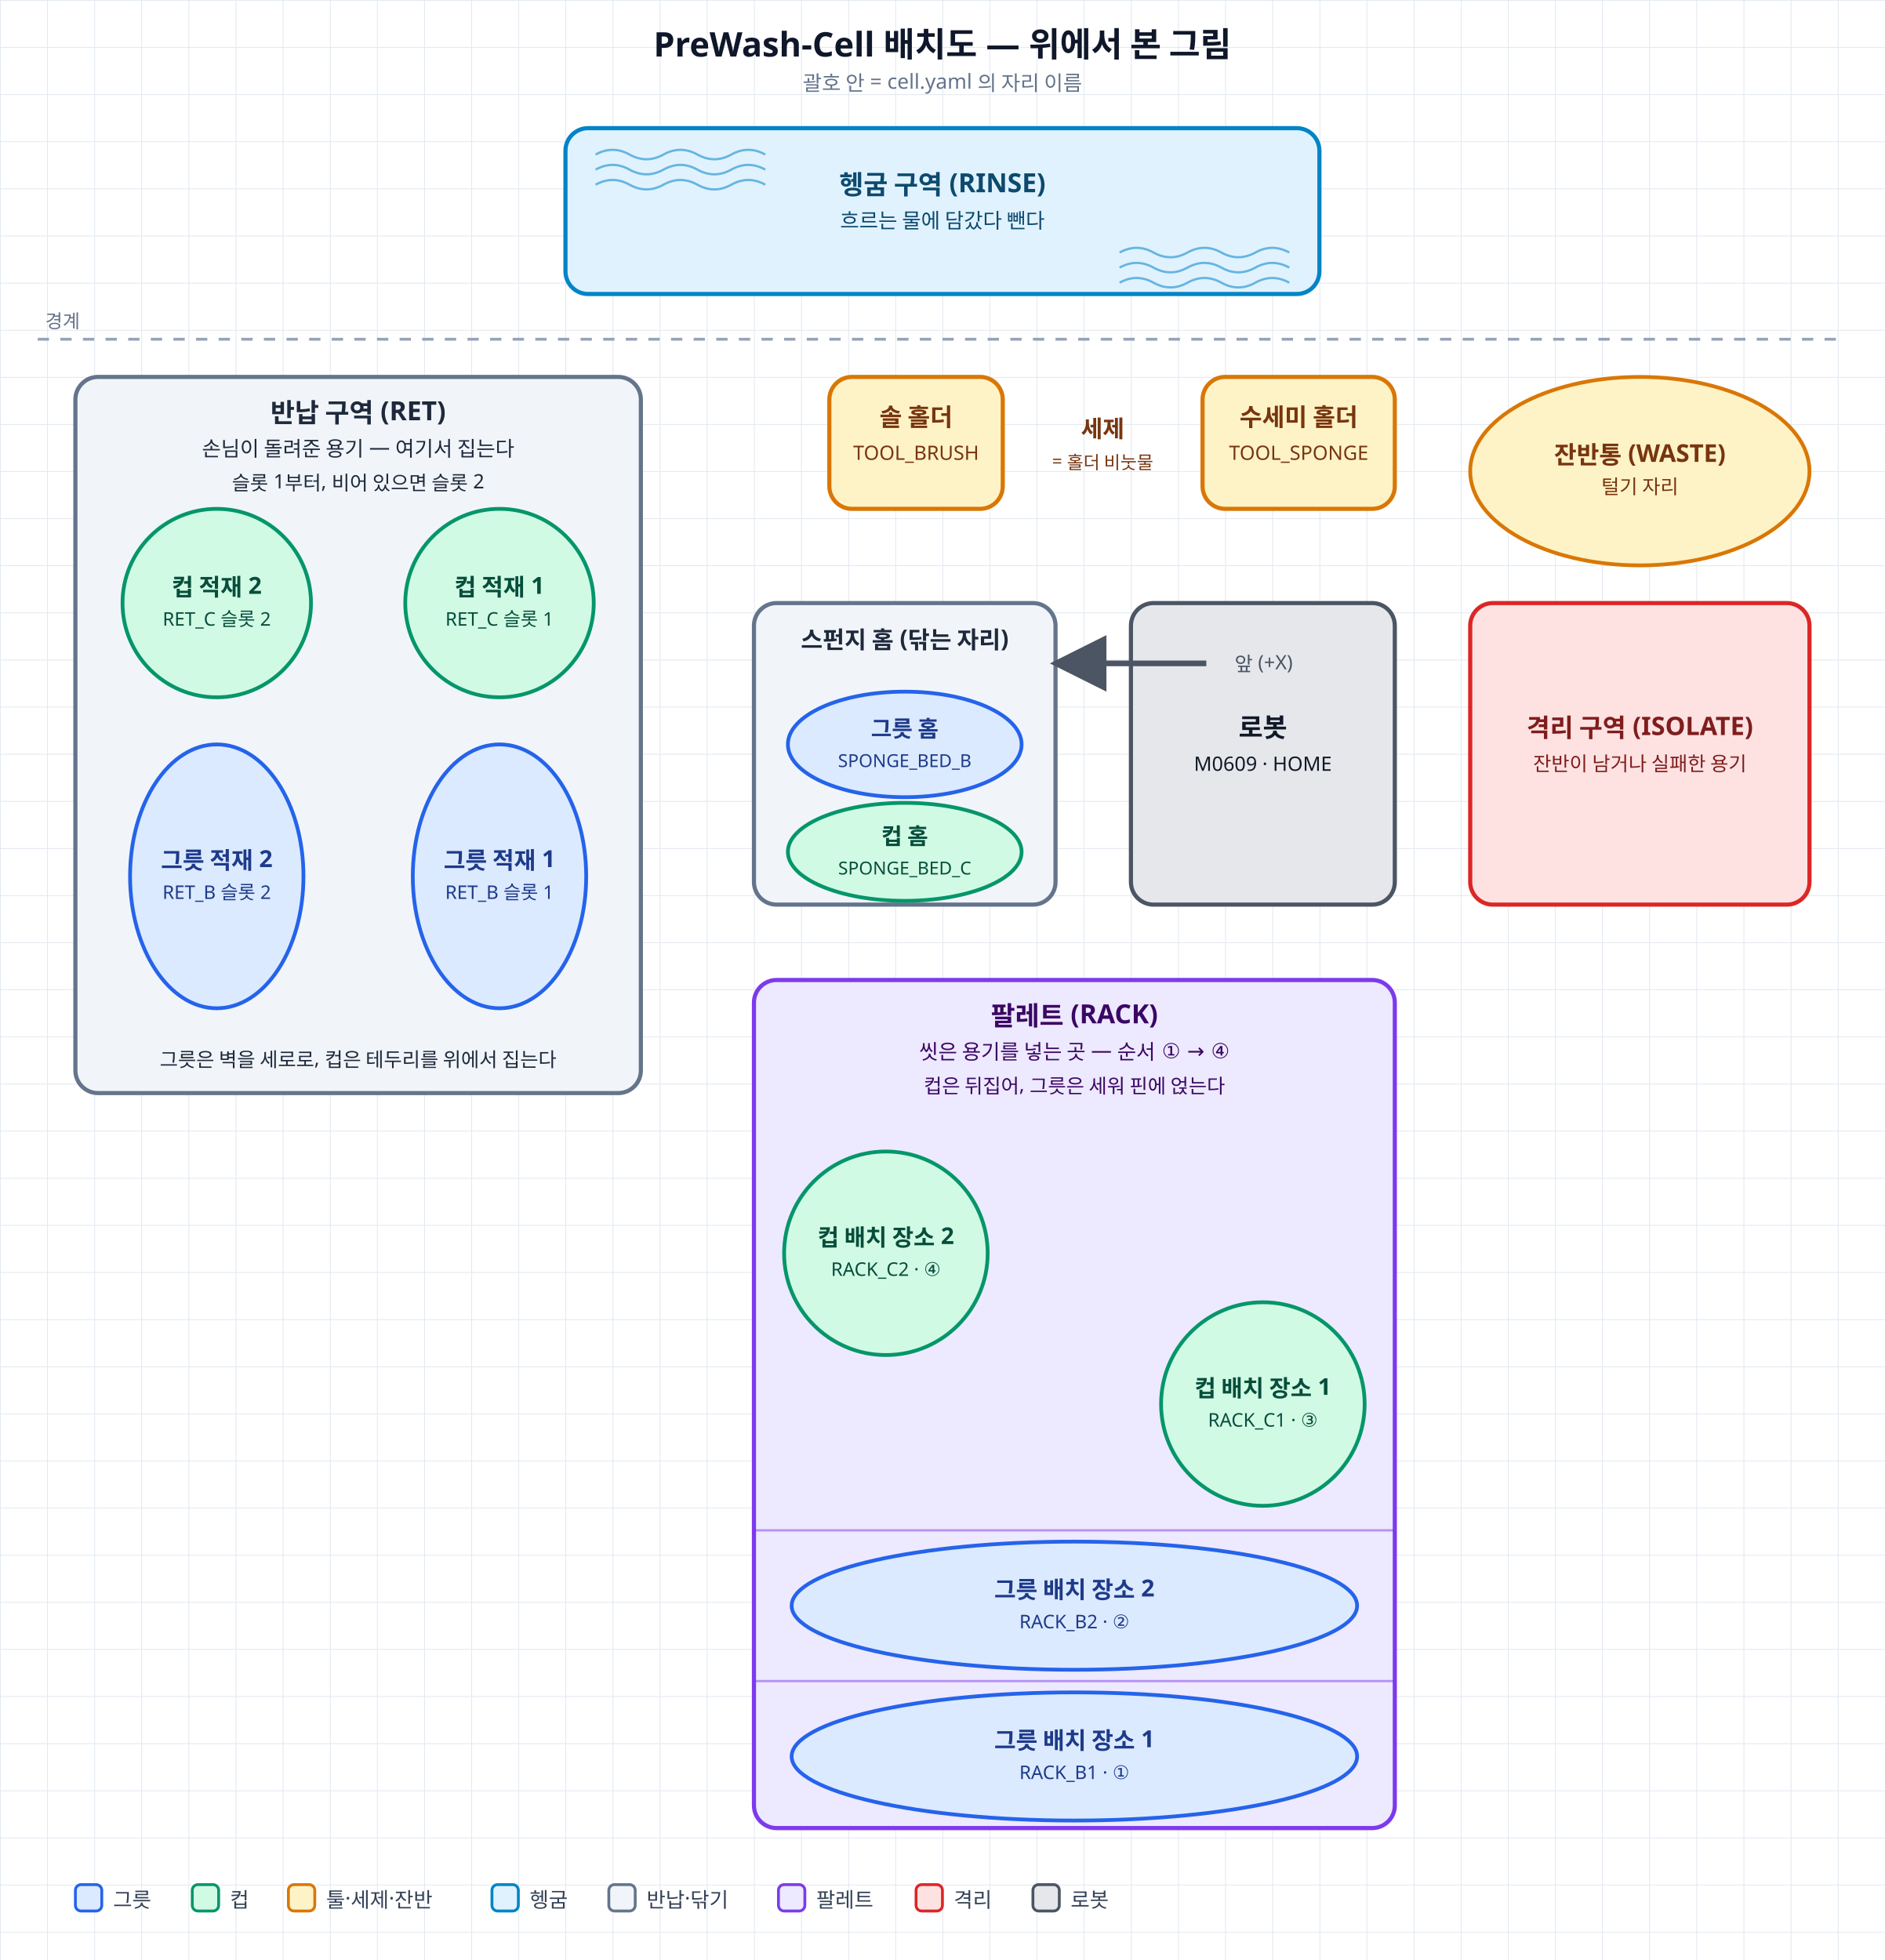
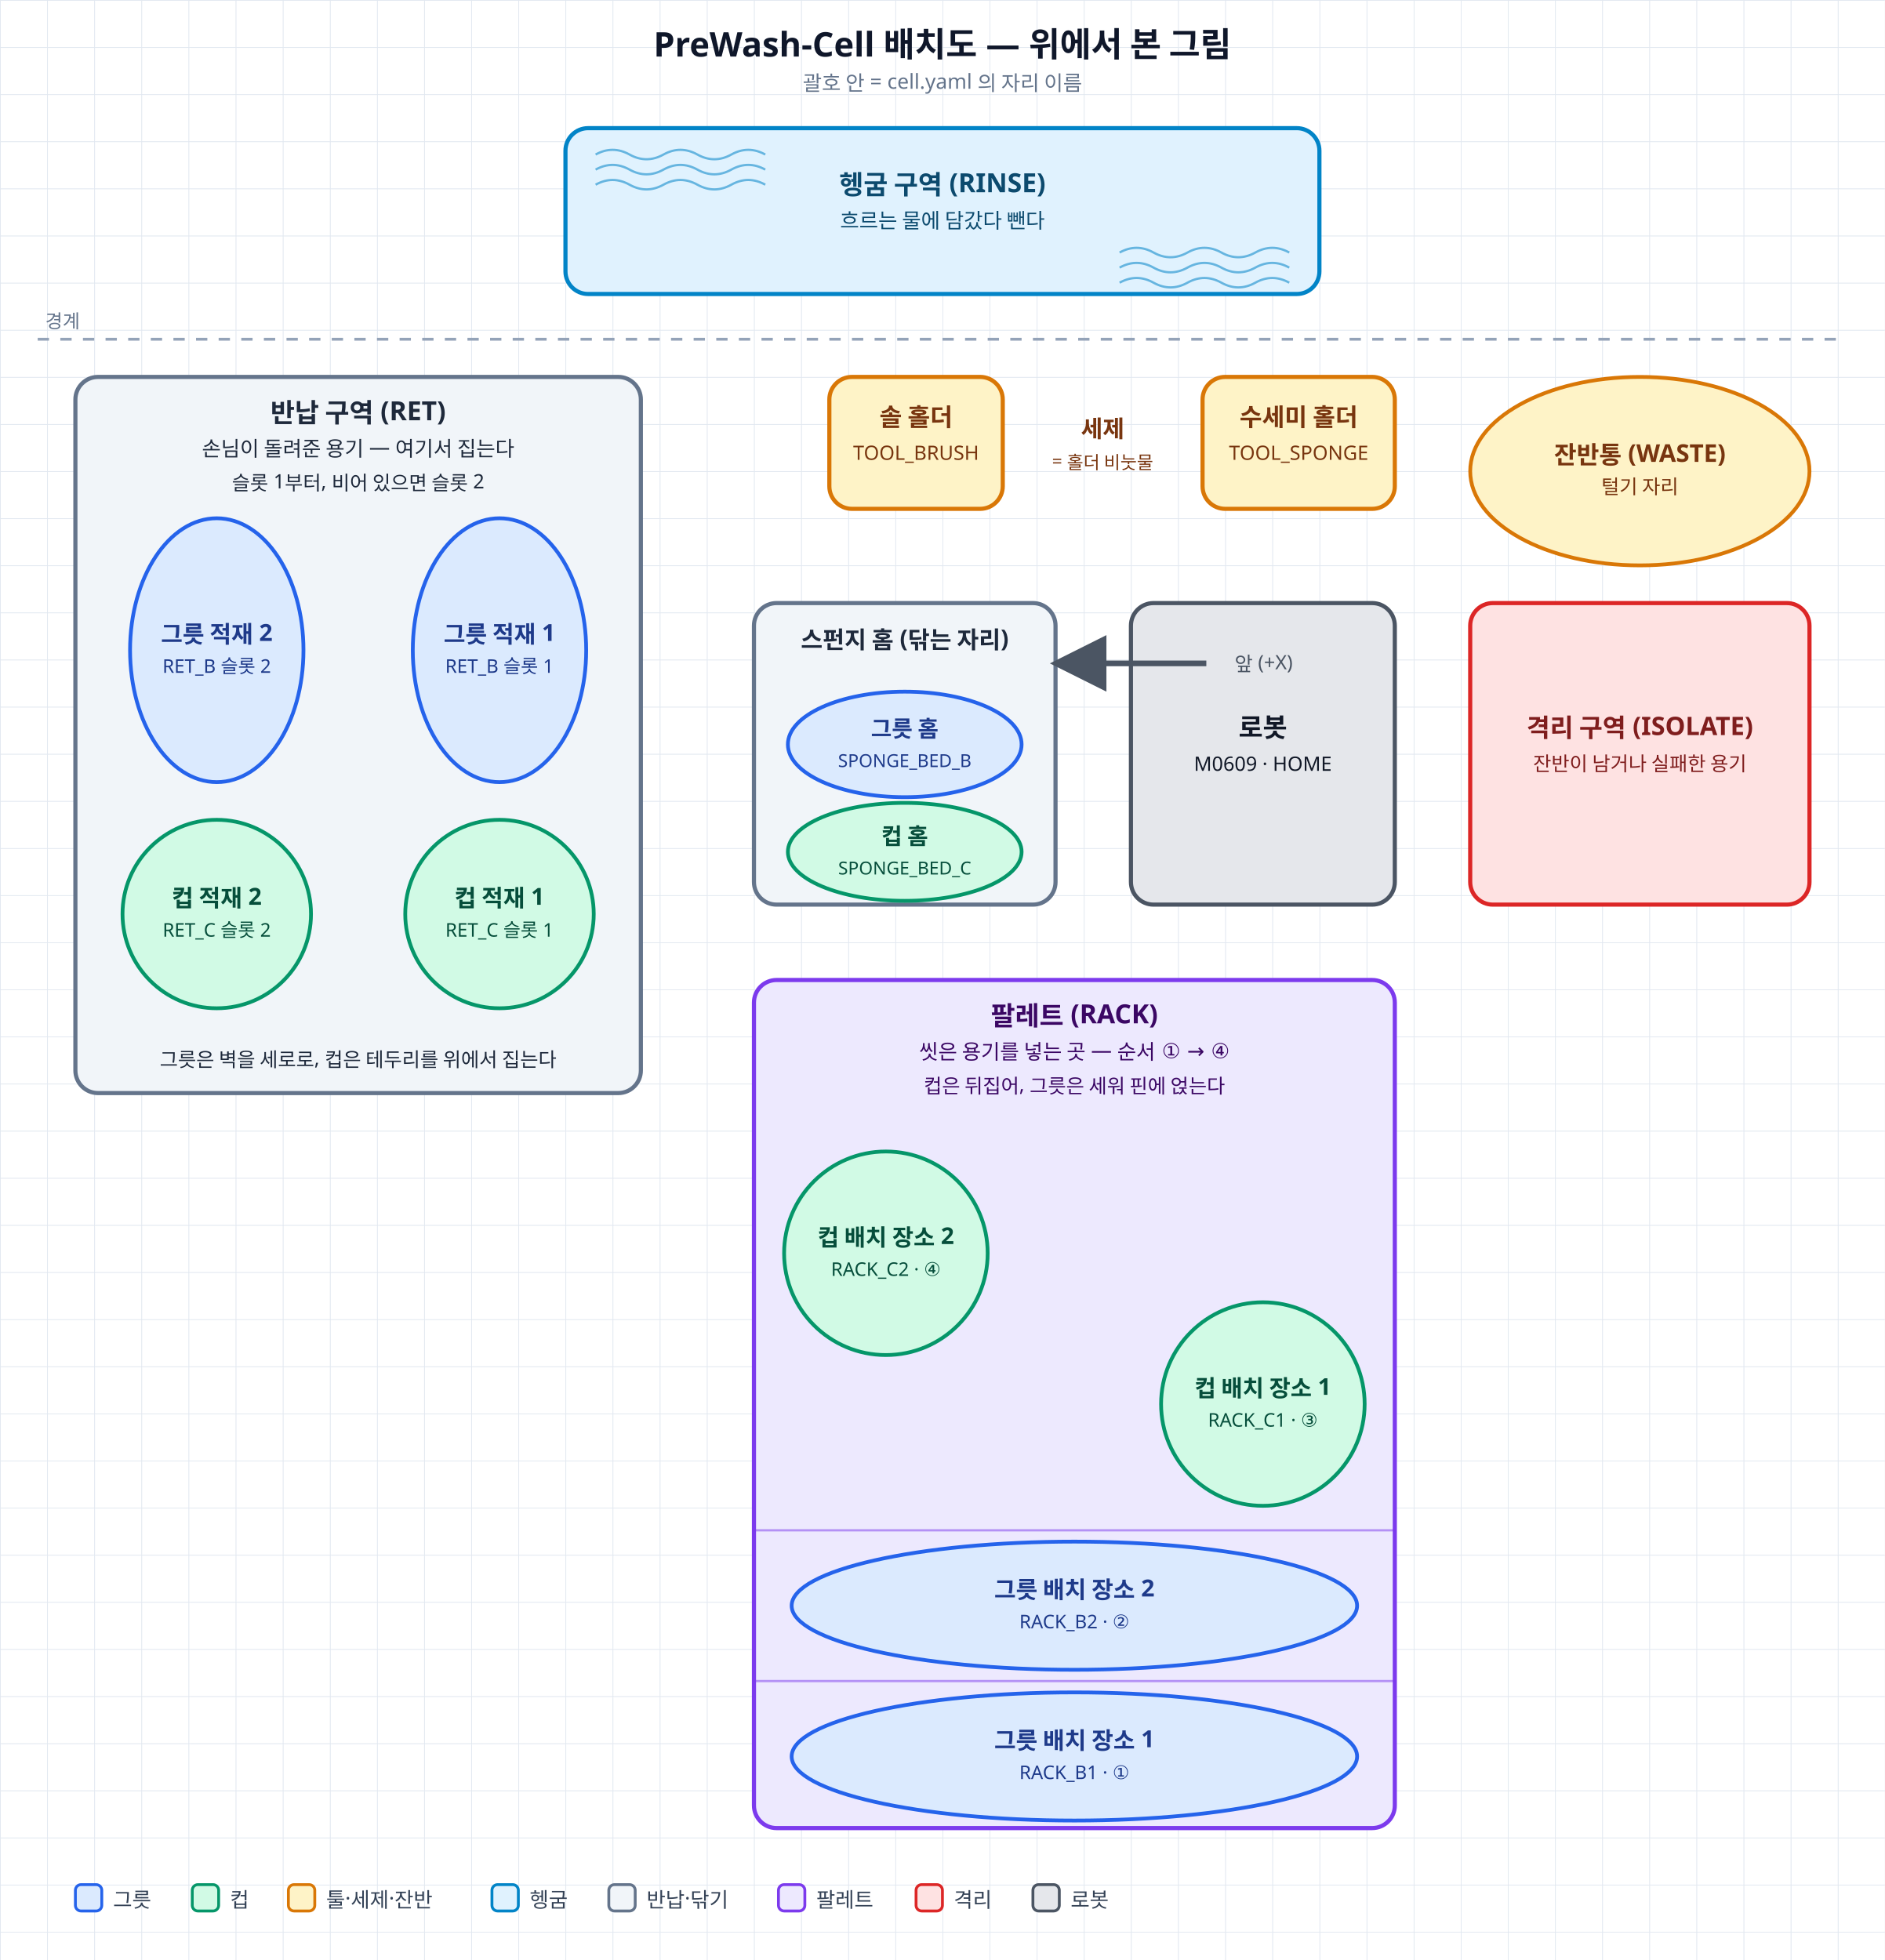
<svg xmlns="http://www.w3.org/2000/svg" width="2000" height="2080" viewBox="0 0 1000 1040" role="img" font-family="'Noto Sans KR','Malgun Gothic',sans-serif">
  <defs>
    <pattern id="g" width="25" height="25" patternUnits="userSpaceOnUse">
      <path d="M25 0H0V25" fill="none" stroke="#e2e8f0" stroke-width=".8" />
    </pattern>
    <marker id="a" markerWidth="10" markerHeight="10" refX="5" refY="5" orient="auto">
      <path d="M0 0L10 5L0 10z" fill="#4b5563" />
    </marker>
  </defs>
  <rect width="1000" height="1040" fill="#fff" />
  <rect width="1000" height="1040" fill="url(#g)" />
  <text x="500.0" y="30" font-size="18" font-weight="700" fill="#0f172a" text-anchor="middle">PreWash-Cell 배치도 — 위에서 본 그림</text>
  <text x="500.0" y="48" font-size="11" fill="#64748b" text-anchor="middle">괄호 안 = cell.yaml 의 자리 이름</text>
  <rect x="300" y="68" width="400" height="88" rx="12" fill="#e0f2fe" stroke="#0284c7" stroke-width="2.2" />
  <text x="500.0" y="103.0" font-size="14.0" font-weight="700" fill="#0c4a6e" text-anchor="middle">헹굼 구역 (RINSE)</text>
  <text x="500.0" y="121.0" font-size="11.0" fill="#0c4a6e" text-anchor="middle">흐르는 물에 담갔다 뺀다</text>
  <path d="M316 82 q9 -5 18 0 t18 0 t18 0 t18 0 t18 0" fill="none" stroke="#0284c7" stroke-width="1.2" stroke-opacity=".55" />
  <path d="M594 134 q9 -5 18 0 t18 0 t18 0 t18 0 t18 0" fill="none" stroke="#0284c7" stroke-width="1.2" stroke-opacity=".55" />
  <path d="M316 90 q9 -5 18 0 t18 0 t18 0 t18 0 t18 0" fill="none" stroke="#0284c7" stroke-width="1.2" stroke-opacity=".55" />
  <path d="M594 142 q9 -5 18 0 t18 0 t18 0 t18 0 t18 0" fill="none" stroke="#0284c7" stroke-width="1.2" stroke-opacity=".55" />
  <path d="M316 98 q9 -5 18 0 t18 0 t18 0 t18 0 t18 0" fill="none" stroke="#0284c7" stroke-width="1.2" stroke-opacity=".55" />
  <path d="M594 150 q9 -5 18 0 t18 0 t18 0 t18 0 t18 0" fill="none" stroke="#0284c7" stroke-width="1.2" stroke-opacity=".55" />
  <line x1="20" y1="180" x2="980" y2="180" stroke="#94a3b8" stroke-width="1.5" stroke-dasharray="6 6" />
  <text x="24" y="174" font-size="10" fill="#64748b">경계</text>
  <rect x="40" y="200" width="300" height="380" rx="12" fill="#f1f5f9" stroke="#64748b" stroke-width="2.2" />
  <text x="190.0" y="224" font-size="14.0" font-weight="700" fill="#1e293b" text-anchor="middle">반납 구역 (RET)</text>
  <text x="190.0" y="242" font-size="11.0" fill="#1e293b" text-anchor="middle">손님이 돌려준 용기 — 여기서 집는다</text>
  <text x="190.0" y="260" font-size="10.5" fill="#1e293b" text-anchor="middle">슬롯 1부터, 비어 있으면 슬롯 2</text>
-   <ellipse cx="115" cy="320" rx="50" ry="50" fill="#d1fae5" stroke="#059669" stroke-width="2" />
-   <text x="115" y="316" font-size="12.5" font-weight="700" fill="#064e3b" text-anchor="middle">컵 적재 2</text>
-   <text x="115" y="332" font-size="10.0" fill="#064e3b" text-anchor="middle">RET_C 슬롯 2</text>
-   <ellipse cx="265" cy="320" rx="50" ry="50" fill="#d1fae5" stroke="#059669" stroke-width="2" />
-   <text x="265" y="316" font-size="12.5" font-weight="700" fill="#064e3b" text-anchor="middle">컵 적재 1</text>
-   <text x="265" y="332" font-size="10.0" fill="#064e3b" text-anchor="middle">RET_C 슬롯 1</text>
-   <ellipse cx="115" cy="465" rx="46" ry="70" fill="#dbeafe" stroke="#2563eb" stroke-width="2" />
-   <text x="115" y="461" font-size="12.5" font-weight="700" fill="#1e3a8a" text-anchor="middle">그릇 적재 2</text>
-   <text x="115" y="477" font-size="10.0" fill="#1e3a8a" text-anchor="middle">RET_B 슬롯 2</text>
-   <ellipse cx="265" cy="465" rx="46" ry="70" fill="#dbeafe" stroke="#2563eb" stroke-width="2" />
-   <text x="265" y="461" font-size="12.5" font-weight="700" fill="#1e3a8a" text-anchor="middle">그릇 적재 1</text>
-   <text x="265" y="477" font-size="10.0" fill="#1e3a8a" text-anchor="middle">RET_B 슬롯 1</text>
+   <ellipse cx="115" cy="345" rx="46" ry="70" fill="#dbeafe" stroke="#2563eb" stroke-width="2" />
+   <text x="115" y="341" font-size="12.5" font-weight="700" fill="#1e3a8a" text-anchor="middle">그릇 적재 2</text>
+   <text x="115" y="357" font-size="10.0" fill="#1e3a8a" text-anchor="middle">RET_B 슬롯 2</text>
+   <ellipse cx="265" cy="345" rx="46" ry="70" fill="#dbeafe" stroke="#2563eb" stroke-width="2" />
+   <text x="265" y="341" font-size="12.5" font-weight="700" fill="#1e3a8a" text-anchor="middle">그릇 적재 1</text>
+   <text x="265" y="357" font-size="10.0" fill="#1e3a8a" text-anchor="middle">RET_B 슬롯 1</text>
+   <ellipse cx="115" cy="485" rx="50" ry="50" fill="#d1fae5" stroke="#059669" stroke-width="2" />
+   <text x="115" y="481" font-size="12.5" font-weight="700" fill="#064e3b" text-anchor="middle">컵 적재 2</text>
+   <text x="115" y="497" font-size="10.0" fill="#064e3b" text-anchor="middle">RET_C 슬롯 2</text>
+   <ellipse cx="265" cy="485" rx="50" ry="50" fill="#d1fae5" stroke="#059669" stroke-width="2" />
+   <text x="265" y="481" font-size="12.5" font-weight="700" fill="#064e3b" text-anchor="middle">컵 적재 1</text>
+   <text x="265" y="497" font-size="10.0" fill="#064e3b" text-anchor="middle">RET_C 슬롯 1</text>
  <text x="190" y="566" font-size="10.5" fill="#1e293b" text-anchor="middle">그릇은 벽을 세로로, 컵은 테두리를 위에서 집는다</text>
  <rect x="440" y="200" width="92" height="70" rx="12" fill="#fef3c7" stroke="#d97706" stroke-width="2.2" />
  <text x="486.0" y="226.0" font-size="13.0" font-weight="700" fill="#78350f" text-anchor="middle">솔 홀더</text>
  <text x="486.0" y="244.0" font-size="10.5" fill="#78350f" text-anchor="middle">TOOL_BRUSH</text>
  <text x="585" y="232" font-size="12.5" font-weight="700" fill="#78350f" text-anchor="middle">세제</text>
  <text x="585" y="248" font-size="9.5" fill="#78350f" text-anchor="middle">= 홀더 비눗물</text>
  <rect x="638" y="200" width="102" height="70" rx="12" fill="#fef3c7" stroke="#d97706" stroke-width="2.2" />
  <text x="689.0" y="226.0" font-size="13.0" font-weight="700" fill="#78350f" text-anchor="middle">수세미 홀더</text>
  <text x="689.0" y="244.0" font-size="10.5" fill="#78350f" text-anchor="middle">TOOL_SPONGE</text>
  <ellipse cx="870" cy="250" rx="90" ry="50" fill="#fef3c7" stroke="#d97706" stroke-width="2" />
  <text x="870" y="246" font-size="13.0" font-weight="700" fill="#78350f" text-anchor="middle">잔반통 (WASTE)</text>
  <text x="870" y="262" font-size="10.5" fill="#78350f" text-anchor="middle">털기 자리</text>
  <rect x="400" y="320" width="160" height="160" rx="12" fill="#f1f5f9" stroke="#64748b" stroke-width="2.2" />
  <text x="480.0" y="344" font-size="12.6" font-weight="700" fill="#1e293b" text-anchor="middle">스펀지 홈 (닦는 자리)</text>
  <ellipse cx="480" cy="395" rx="62" ry="28" fill="#dbeafe" stroke="#2563eb" stroke-width="2" />
  <text x="480" y="391" font-size="12.0" font-weight="700" fill="#1e3a8a" text-anchor="middle">그릇 홈</text>
  <text x="480" y="407" font-size="9.5" fill="#1e3a8a" text-anchor="middle">SPONGE_BED_B</text>
  <ellipse cx="480" cy="452" rx="62" ry="26" fill="#d1fae5" stroke="#059669" stroke-width="2" />
  <text x="480" y="448" font-size="12.0" font-weight="700" fill="#064e3b" text-anchor="middle">컵 홈</text>
  <text x="480" y="464" font-size="9.5" fill="#064e3b" text-anchor="middle">SPONGE_BED_C</text>
  <rect x="600" y="320" width="140" height="160" rx="12" fill="#e5e7eb" stroke="#4b5563" stroke-width="2.2" />
  <text x="670.0" y="391.0" font-size="14.0" font-weight="700" fill="#111827" text-anchor="middle">로봇</text>
  <text x="670.0" y="409.0" font-size="10.5" fill="#111827" text-anchor="middle">M0609 · HOME</text>
  <line x1="640" y1="352" x2="572" y2="352" stroke="#4b5563" stroke-width="3" marker-end="url(#a)" />
  <text x="655" y="356" font-size="10.5" fill="#4b5563">앞 (+X)</text>
  <rect x="780" y="320" width="180" height="160" rx="12" fill="#fee2e2" stroke="#dc2626" stroke-width="2.2" />
  <text x="870.0" y="391.0" font-size="13.5" font-weight="700" fill="#7f1d1d" text-anchor="middle">격리 구역 (ISOLATE)</text>
  <text x="870.0" y="409.0" font-size="10.5" fill="#7f1d1d" text-anchor="middle">잔반이 남거나 실패한 용기</text>
  <rect x="400" y="520" width="340" height="450" rx="12" fill="#ede9fe" stroke="#7c3aed" stroke-width="2.2" />
  <text x="570.0" y="544" font-size="14.0" font-weight="700" fill="#3b0764" text-anchor="middle">팔레트 (RACK)</text>
  <text x="570.0" y="562" font-size="11.0" fill="#3b0764" text-anchor="middle">씻은 용기를 넣는 곳 — 순서 ① → ④</text>
  <text x="570.0" y="580" font-size="10.5" fill="#3b0764" text-anchor="middle">컵은 뒤집어, 그릇은 세워 핀에 얹는다</text>
  <ellipse cx="470" cy="665" rx="54" ry="54" fill="#d1fae5" stroke="#059669" stroke-width="2" />
  <text x="470" y="661" font-size="12.3" font-weight="700" fill="#064e3b" text-anchor="middle">컵 배치 장소 2</text>
  <text x="470" y="677" font-size="10.0" fill="#064e3b" text-anchor="middle">RACK_C2 · ④</text>
  <ellipse cx="670" cy="745" rx="54" ry="54" fill="#d1fae5" stroke="#059669" stroke-width="2" />
  <text x="670" y="741" font-size="12.3" font-weight="700" fill="#064e3b" text-anchor="middle">컵 배치 장소 1</text>
  <text x="670" y="757" font-size="10.0" fill="#064e3b" text-anchor="middle">RACK_C1 · ③</text>
  <line x1="400" y1="812" x2="740" y2="812" stroke="#7c3aed" stroke-width="1.2" stroke-opacity=".5" />
  <line x1="400" y1="892" x2="740" y2="892" stroke="#7c3aed" stroke-width="1.2" stroke-opacity=".5" />
  <ellipse cx="570" cy="852" rx="150" ry="34" fill="#dbeafe" stroke="#2563eb" stroke-width="2" />
  <text x="570" y="848" font-size="12.5" font-weight="700" fill="#1e3a8a" text-anchor="middle">그릇 배치 장소 2</text>
  <text x="570" y="864" font-size="10.0" fill="#1e3a8a" text-anchor="middle">RACK_B2 · ②</text>
  <ellipse cx="570" cy="932" rx="150" ry="34" fill="#dbeafe" stroke="#2563eb" stroke-width="2" />
  <text x="570" y="928" font-size="12.5" font-weight="700" fill="#1e3a8a" text-anchor="middle">그릇 배치 장소 1</text>
  <text x="570" y="944" font-size="10.0" fill="#1e3a8a" text-anchor="middle">RACK_B1 · ①</text>
  <rect x="40" y="1000" width="14" height="14" rx="3" fill="#dbeafe" stroke="#2563eb" stroke-width="1.5" />
  <text x="60" y="1012" font-size="11" fill="#334155">그릇</text>
  <rect x="102" y="1000" width="14" height="14" rx="3" fill="#d1fae5" stroke="#059669" stroke-width="1.5" />
  <text x="122" y="1012" font-size="11" fill="#334155">컵</text>
  <rect x="153" y="1000" width="14" height="14" rx="3" fill="#fef3c7" stroke="#d97706" stroke-width="1.5" />
  <text x="173" y="1012" font-size="11" fill="#334155">툴·세제·잔반</text>
  <rect x="261" y="1000" width="14" height="14" rx="3" fill="#e0f2fe" stroke="#0284c7" stroke-width="1.5" />
  <text x="281" y="1012" font-size="11" fill="#334155">헹굼</text>
  <rect x="323" y="1000" width="14" height="14" rx="3" fill="#f1f5f9" stroke="#64748b" stroke-width="1.5" />
  <text x="343" y="1012" font-size="11" fill="#334155">반납·닦기</text>
  <rect x="413" y="1000" width="14" height="14" rx="3" fill="#ede9fe" stroke="#7c3aed" stroke-width="1.5" />
  <text x="433" y="1012" font-size="11" fill="#334155">팔레트</text>
  <rect x="486" y="1000" width="14" height="14" rx="3" fill="#fee2e2" stroke="#dc2626" stroke-width="1.5" />
  <text x="506" y="1012" font-size="11" fill="#334155">격리</text>
  <rect x="548" y="1000" width="14" height="14" rx="3" fill="#e5e7eb" stroke="#4b5563" stroke-width="1.5" />
  <text x="568" y="1012" font-size="11" fill="#334155">로봇</text>
</svg>
